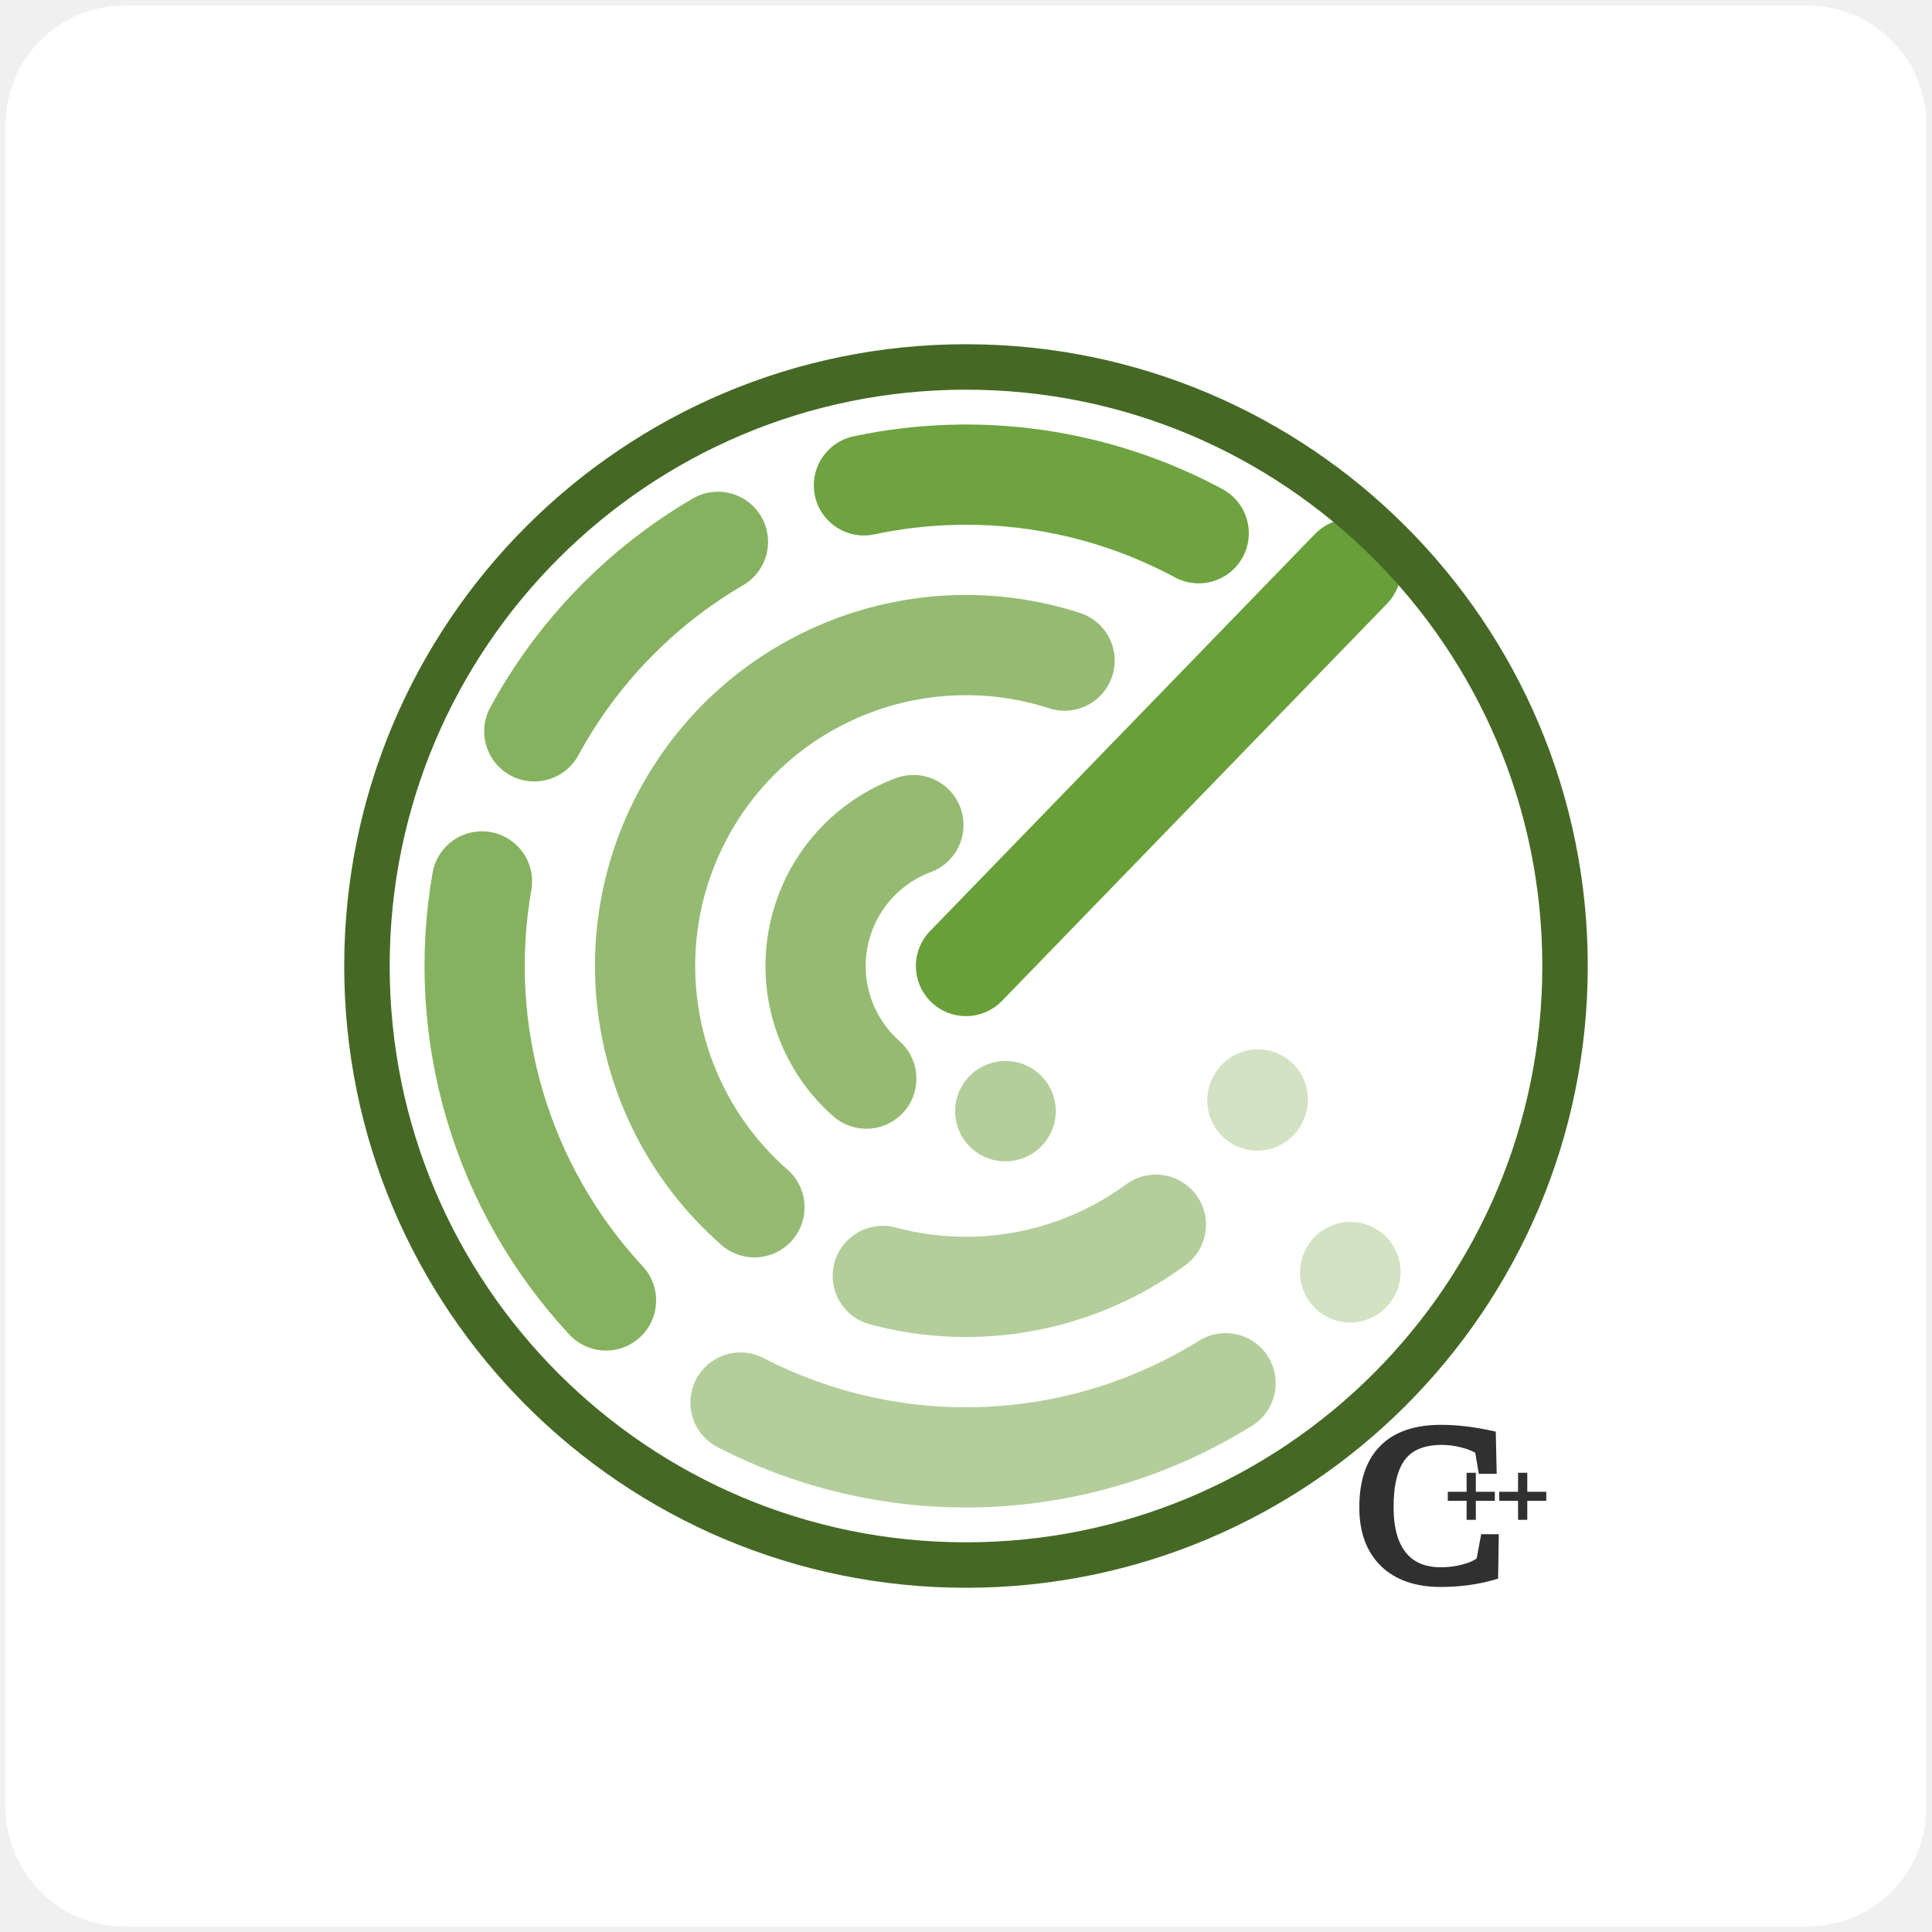
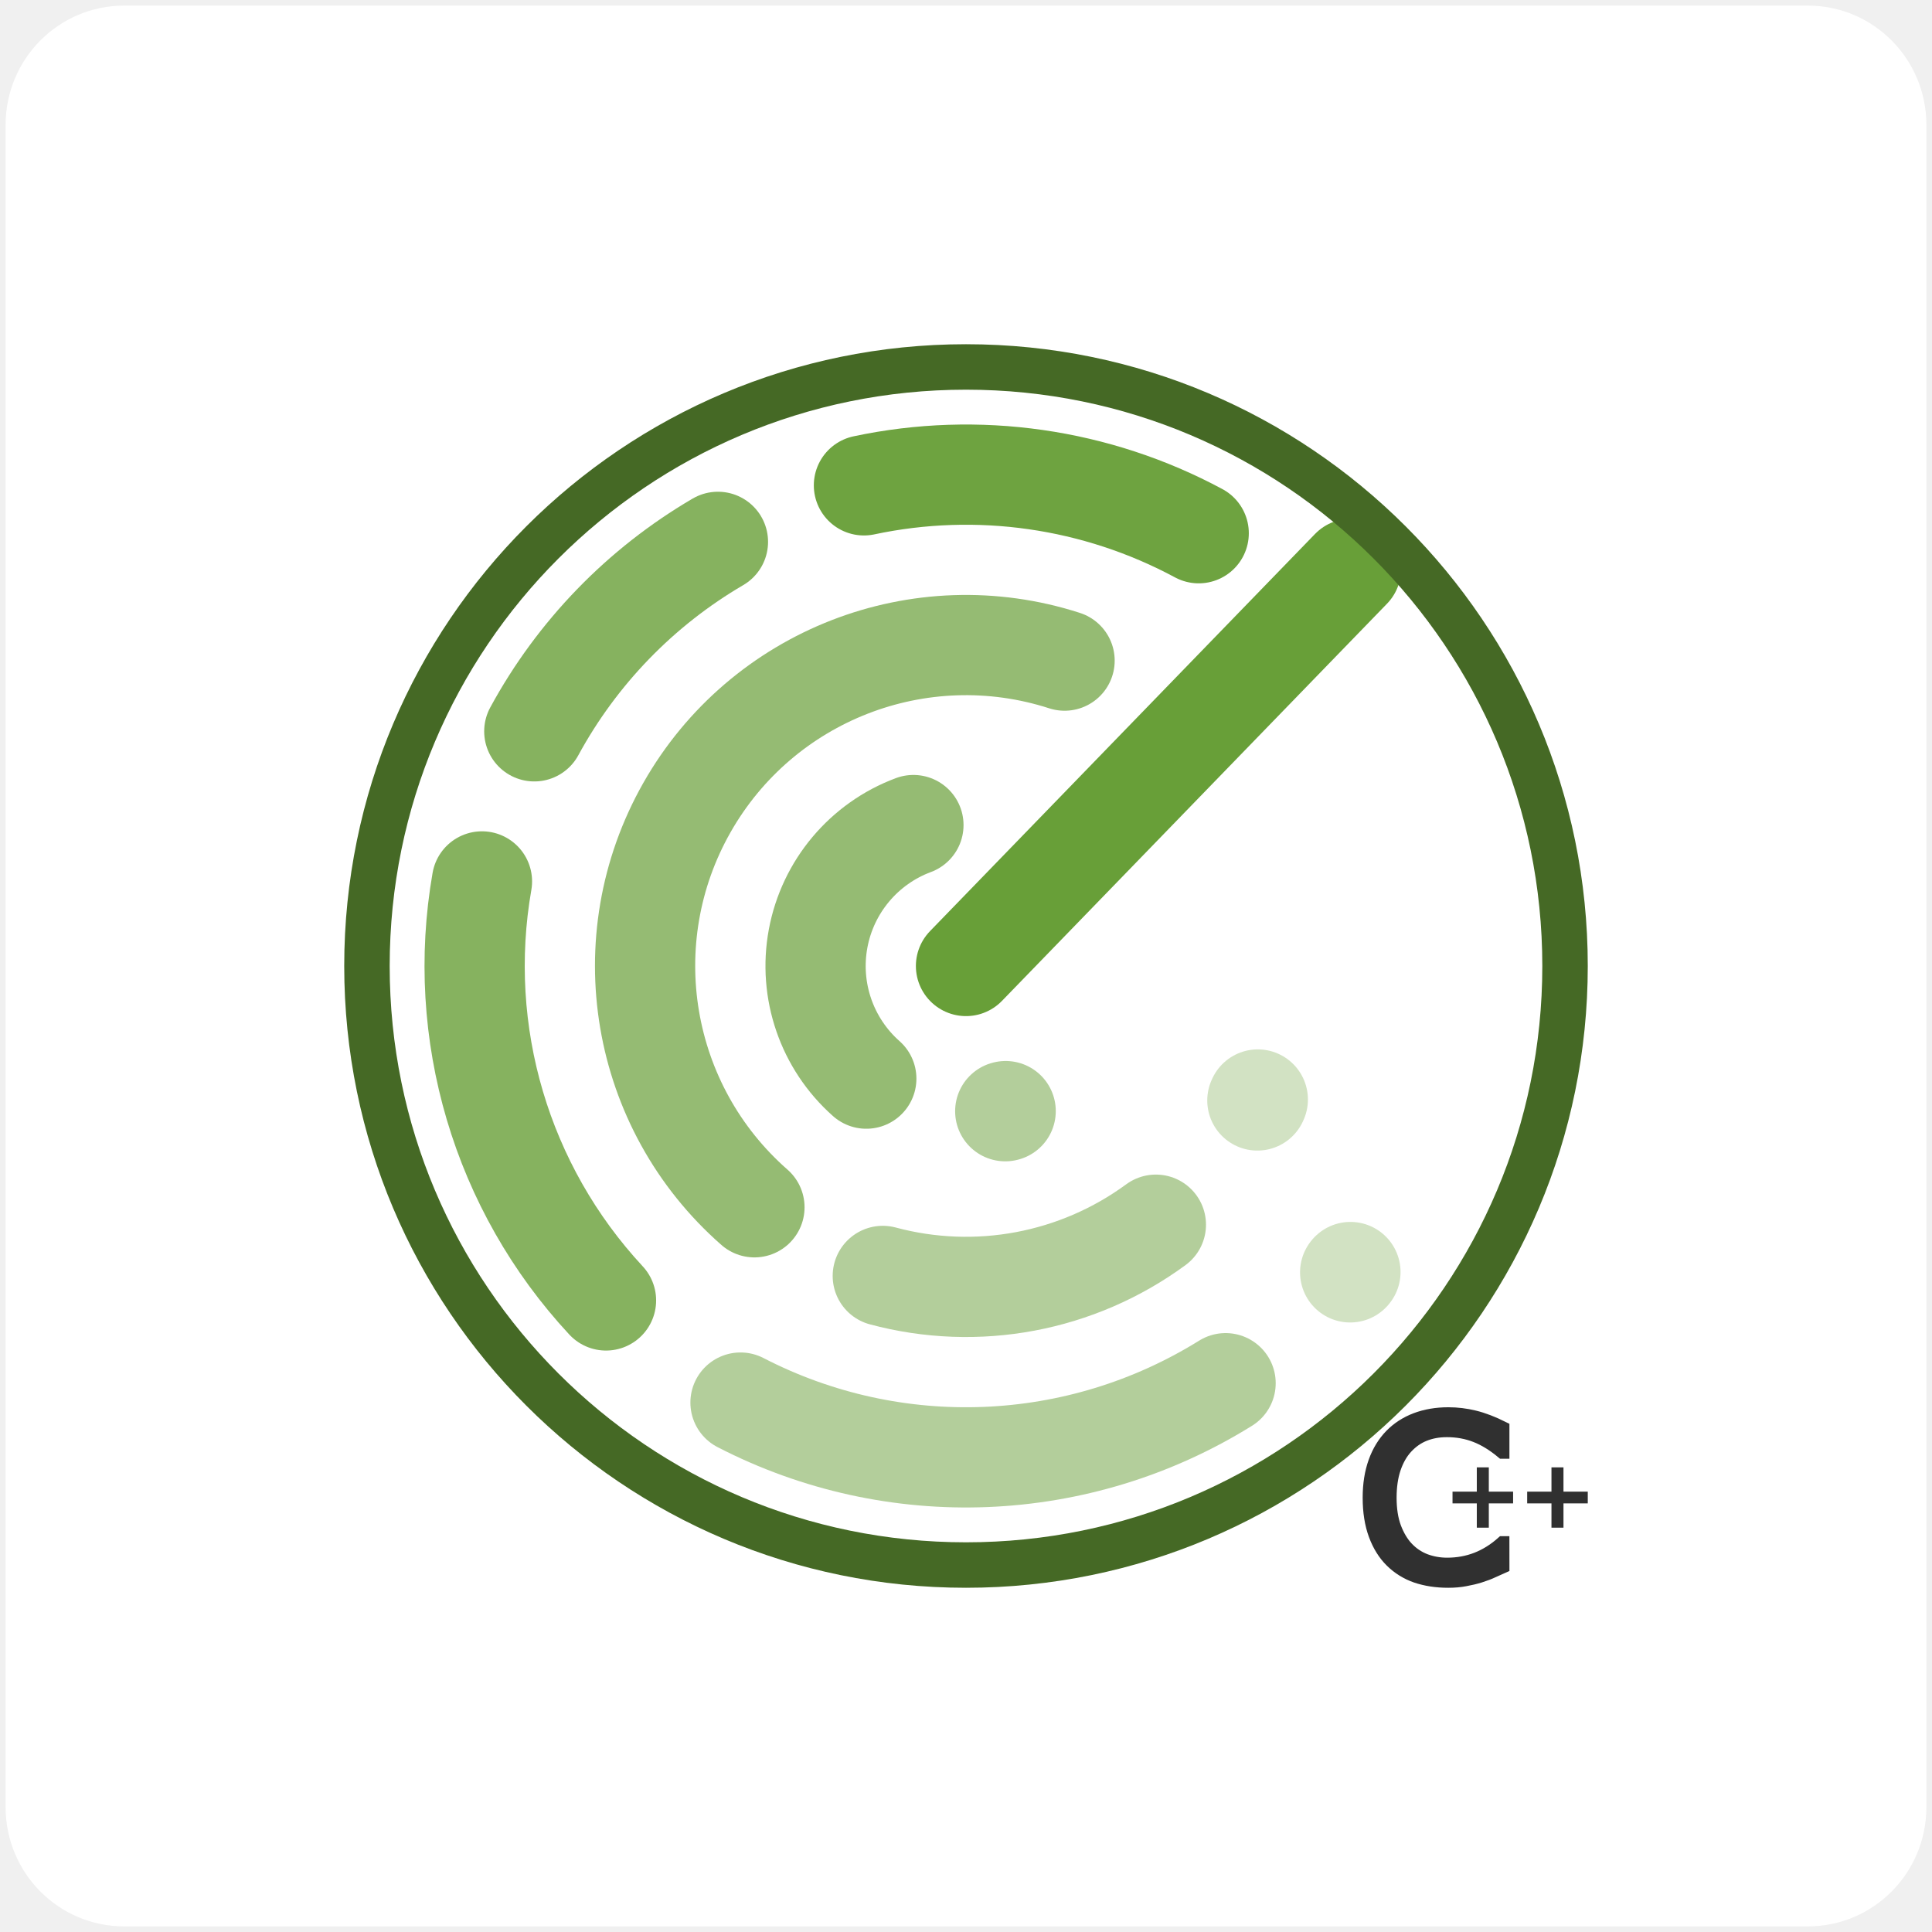
<svg xmlns="http://www.w3.org/2000/svg" width="170mm" height="170mm" viewBox="0 0 170 170" version="1.1" id="svg8">
  <defs id="defs2" />
  <g id="layer1" transform="translate(-15.10834,-50.18037)">
    <rect style="fill:#ffffff;stroke:none;stroke-width:0.988;fill-opacity:1" id="rect304" width="169.012" height="169.012" x="15.602" y="50.674" rx="10.425" ry="10.49" />
    <g id="g1693" transform="translate(-12.64583,-12.64583)">
      <path style="fill:none;fill-rule:evenodd;stroke:#689f38;stroke-width:8.819;stroke-linecap:round;stroke-miterlimit:4;stroke-dasharray:none;stroke-opacity:0.3" id="path1917-8-3" d="m 146.581,174.754 a 43.236,43.236 0 0 1 -0.024,0.03" />
      <path id="path1917-8-3-3" style="fill:none;fill-rule:evenodd;stroke:#689f38;stroke-width:8.819;stroke-linecap:round;stroke-miterlimit:4;stroke-dasharray:none;stroke-opacity:0.3" d="m 138.431,159.573 a 28.236,28.236 0 0 1 -0.039,0.085" />
      <path style="fill:none;stroke:#689f38;stroke-width:8.819;stroke-linecap:round;stroke-linejoin:miter;stroke-miterlimit:4;stroke-dasharray:none;stroke-opacity:1" d="m 112.754,147.826 33.879,-34.948" id="path2823" />
      <path id="path1917-8-3-5" style="fill:none;fill-rule:evenodd;stroke:#689f38;stroke-width:8.819;stroke-linecap:round;stroke-miterlimit:4;stroke-dasharray:none;stroke-opacity:0.5" d="m 135.596,184.536 a 43.236,43.236 0 0 1 -42.684,1.705" />
      <path id="path1917-8-3-8" style="fill:none;fill-rule:evenodd;stroke:#689f38;stroke-width:8.819;stroke-linecap:round;stroke-miterlimit:4;stroke-dasharray:none;stroke-opacity:0.8" d="M 81.078,177.254 A 43.236,43.236 0 0 1 70.163,140.384" />
      <path id="path1917-8-3-36" style="fill:none;fill-rule:evenodd;stroke:#689f38;stroke-width:8.819;stroke-linecap:round;stroke-miterlimit:4;stroke-dasharray:none;stroke-opacity:0.8" d="M 74.768,127.177 A 43.236,43.236 0 0 1 90.927,110.504" />
      <path id="path1917-8-3-38" style="fill:none;fill-rule:evenodd;stroke:#689f38;stroke-width:8.819;stroke-linecap:round;stroke-miterlimit:4;stroke-dasharray:none;stroke-opacity:0.957" d="m 103.773,105.533 a 43.236,43.236 0 0 1 29.457,4.213" />
      <path style="fill:none;fill-rule:evenodd;stroke:#689f38;stroke-width:8.819;stroke-linecap:round;stroke-miterlimit:4;stroke-dasharray:none;stroke-opacity:0.5" id="path1917-8-3-3-7" d="m 129.462,170.589 a 28.236,28.236 0 0 1 -24.03,4.508" />
      <path style="fill:none;fill-rule:evenodd;stroke:#689f38;stroke-width:8.819;stroke-linecap:round;stroke-miterlimit:4;stroke-dasharray:none;stroke-opacity:0.7" id="path1917-8-3-3-8" d="M 94.139,169.057 A 28.236,28.236 0 0 1 88.195,133.893 28.236,28.236 0 0 1 121.428,120.955" />
      <path id="path1917-8-3-3-6-6" style="fill:none;fill-rule:evenodd;stroke:#689f38;stroke-width:8.819;stroke-linecap:round;stroke-miterlimit:4;stroke-dasharray:none;stroke-opacity:0.5" d="m 116.244,160.594 a 13.236,13.236 0 0 1 -0.037,0.01" />
      <path id="path1917-8-3-3-6-1" style="fill:none;fill-rule:evenodd;stroke:#689f38;stroke-width:8.819;stroke-linecap:round;stroke-miterlimit:4;stroke-dasharray:none;stroke-opacity:0.7" d="m 103.981,157.737 a 13.236,13.236 0 0 1 -4.24,-12.329 13.236,13.236 0 0 1 8.387,-9.983" />
      <circle style="fill:none;fill-rule:evenodd;stroke:#456925;stroke-width:4;stroke-miterlimit:4;stroke-dasharray:none;stroke-opacity:1" id="path1917" cx="112.754" cy="147.826" r="52.711" />
    </g>
    <g id="g3659" transform="translate(4.141814,0.5345464)">
-       <text xml:space="preserve" style="font-size:19.756px;fill:#303030;fill-opacity:1;stroke:#303030;stroke-width:1;stroke-dasharray:none;stroke-opacity:1" x="130.262" y="188.596" id="text1767">
-         <tspan id="tspan1765" style="font-size:19.756px;fill:#303030;fill-opacity:1;stroke:#303030;stroke-width:1;stroke-dasharray:none;stroke-opacity:1" x="130.262" y="188.596">C</tspan>
-       </text>
-       <text xml:space="preserve" style="font-size:8.029px;fill:#303030;fill-opacity:1;stroke:#303030;stroke-width:0.406;stroke-dasharray:none;stroke-opacity:1" x="138.156" y="183.971" id="text3653">
-         <tspan id="tspan3651" style="stroke-width:0.406" x="138.156" y="183.971">++</tspan>
-       </text>
+       <g aria-label="C" id="text1767" style="font-size:19.756px;fill:#303030;stroke:#303030">
+         <path d="m 143.284,187.555 q -0.531,0.232 -0.965,0.434 -0.424,0.203 -1.119,0.424 -0.588,0.183 -1.283,0.309 -0.685,0.135 -1.514,0.135 -1.563,0 -2.846,-0.434 -1.273,-0.444 -2.219,-1.379 -0.926,-0.916 -1.447,-2.325 -0.521,-1.418 -0.521,-3.289 0,-1.775 0.502,-3.174 0.502,-1.399 1.447,-2.363 0.916,-0.936 2.209,-1.428 1.302,-0.492 2.884,-0.492 1.158,0 2.305,0.28 1.158,0.28 2.566,0.984 v 2.267 h -0.145 q -1.187,-0.994 -2.354,-1.447 -1.167,-0.453 -2.498,-0.453 -1.09,0 -1.968,0.357 -0.868,0.347 -1.553,1.09 -0.666,0.723 -1.042,1.833 -0.367,1.1 -0.367,2.547 0,1.514 0.405,2.604 0.415,1.09 1.061,1.775 0.675,0.714 1.572,1.061 0.907,0.338 1.91,0.338 1.379,0 2.585,-0.473 1.206,-0.473 2.257,-1.418 h 0.135 z" id="path307" />
+       </g>
+       <g aria-label="++" id="text3653" style="font-size:8.029px;fill:#303030;stroke:#303030;stroke-width:0.406">
+         <path d="m 143.904,181.728 h -2.137 v 2.137 h -0.651 v -2.137 h -2.137 v -0.627 h 2.137 v -2.137 h 0.651 v 2.137 h 2.137 z" id="path310" />
+         <path d="m 150.474,181.728 h -2.137 v 2.137 h -0.651 v -2.137 h -2.137 v -0.627 h 2.137 v -2.137 h 0.651 v 2.137 h 2.137 z" id="path312" />
+       </g>
    </g>
  </g>
</svg>
